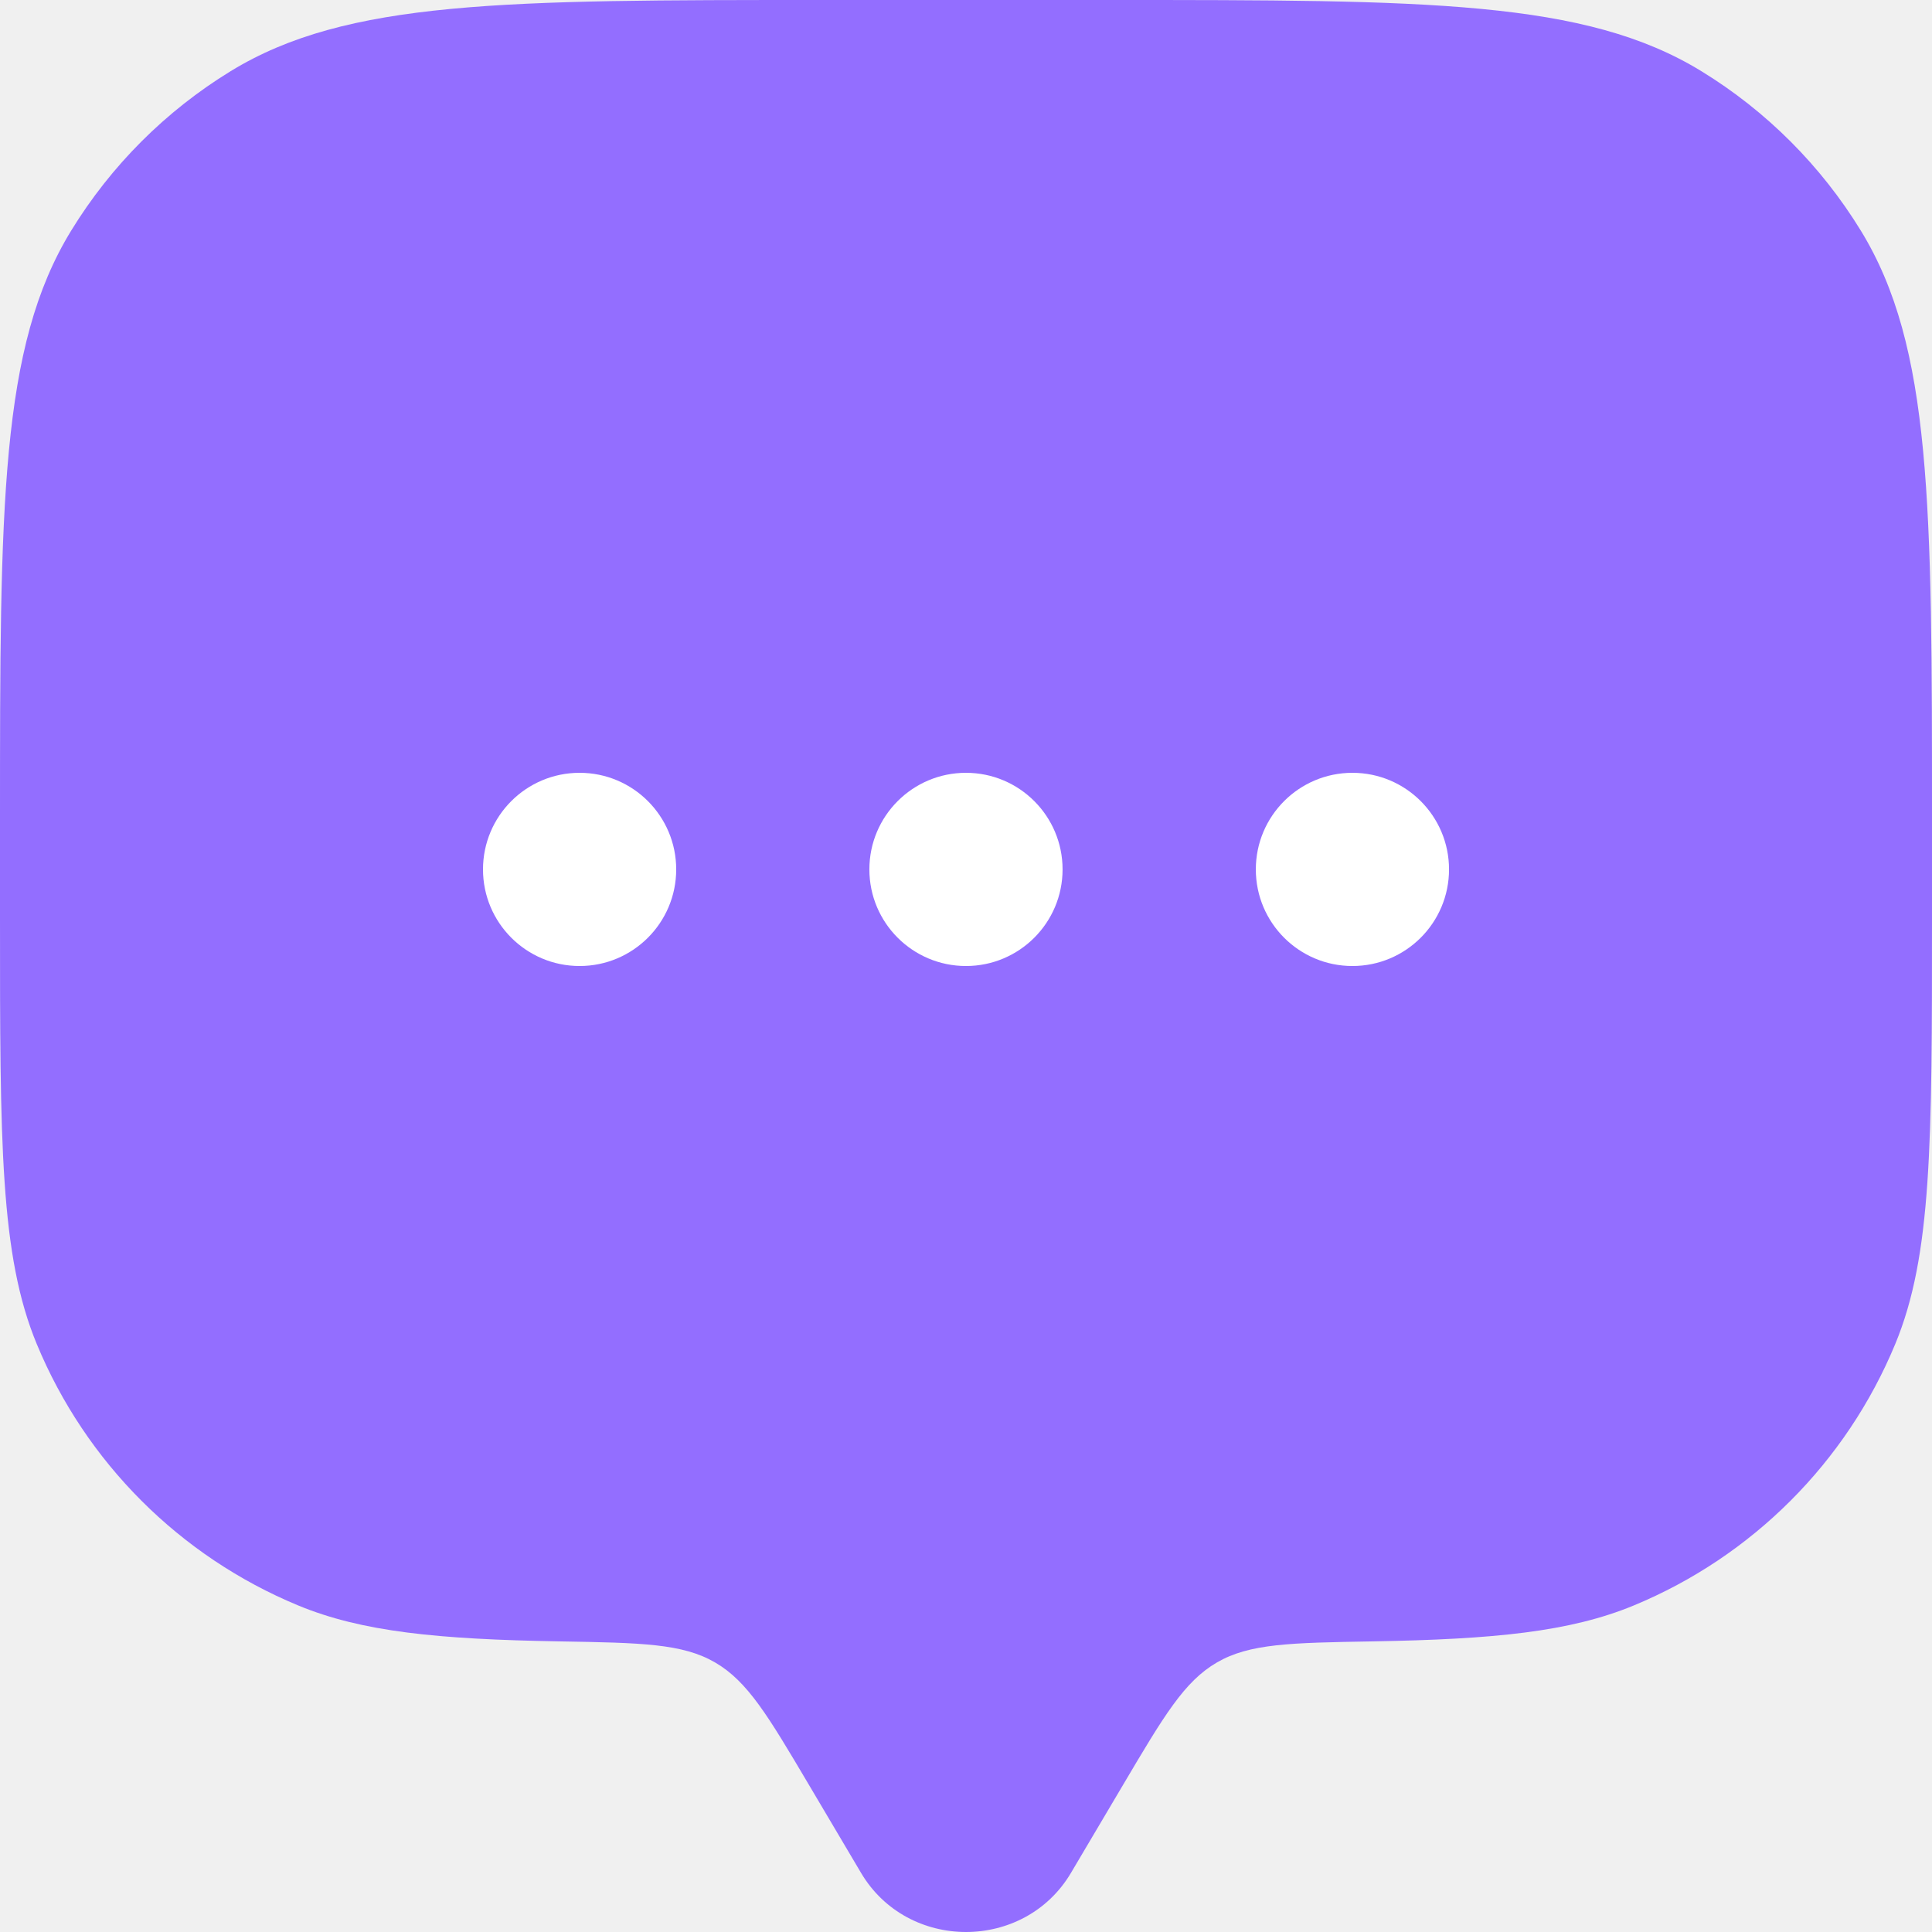
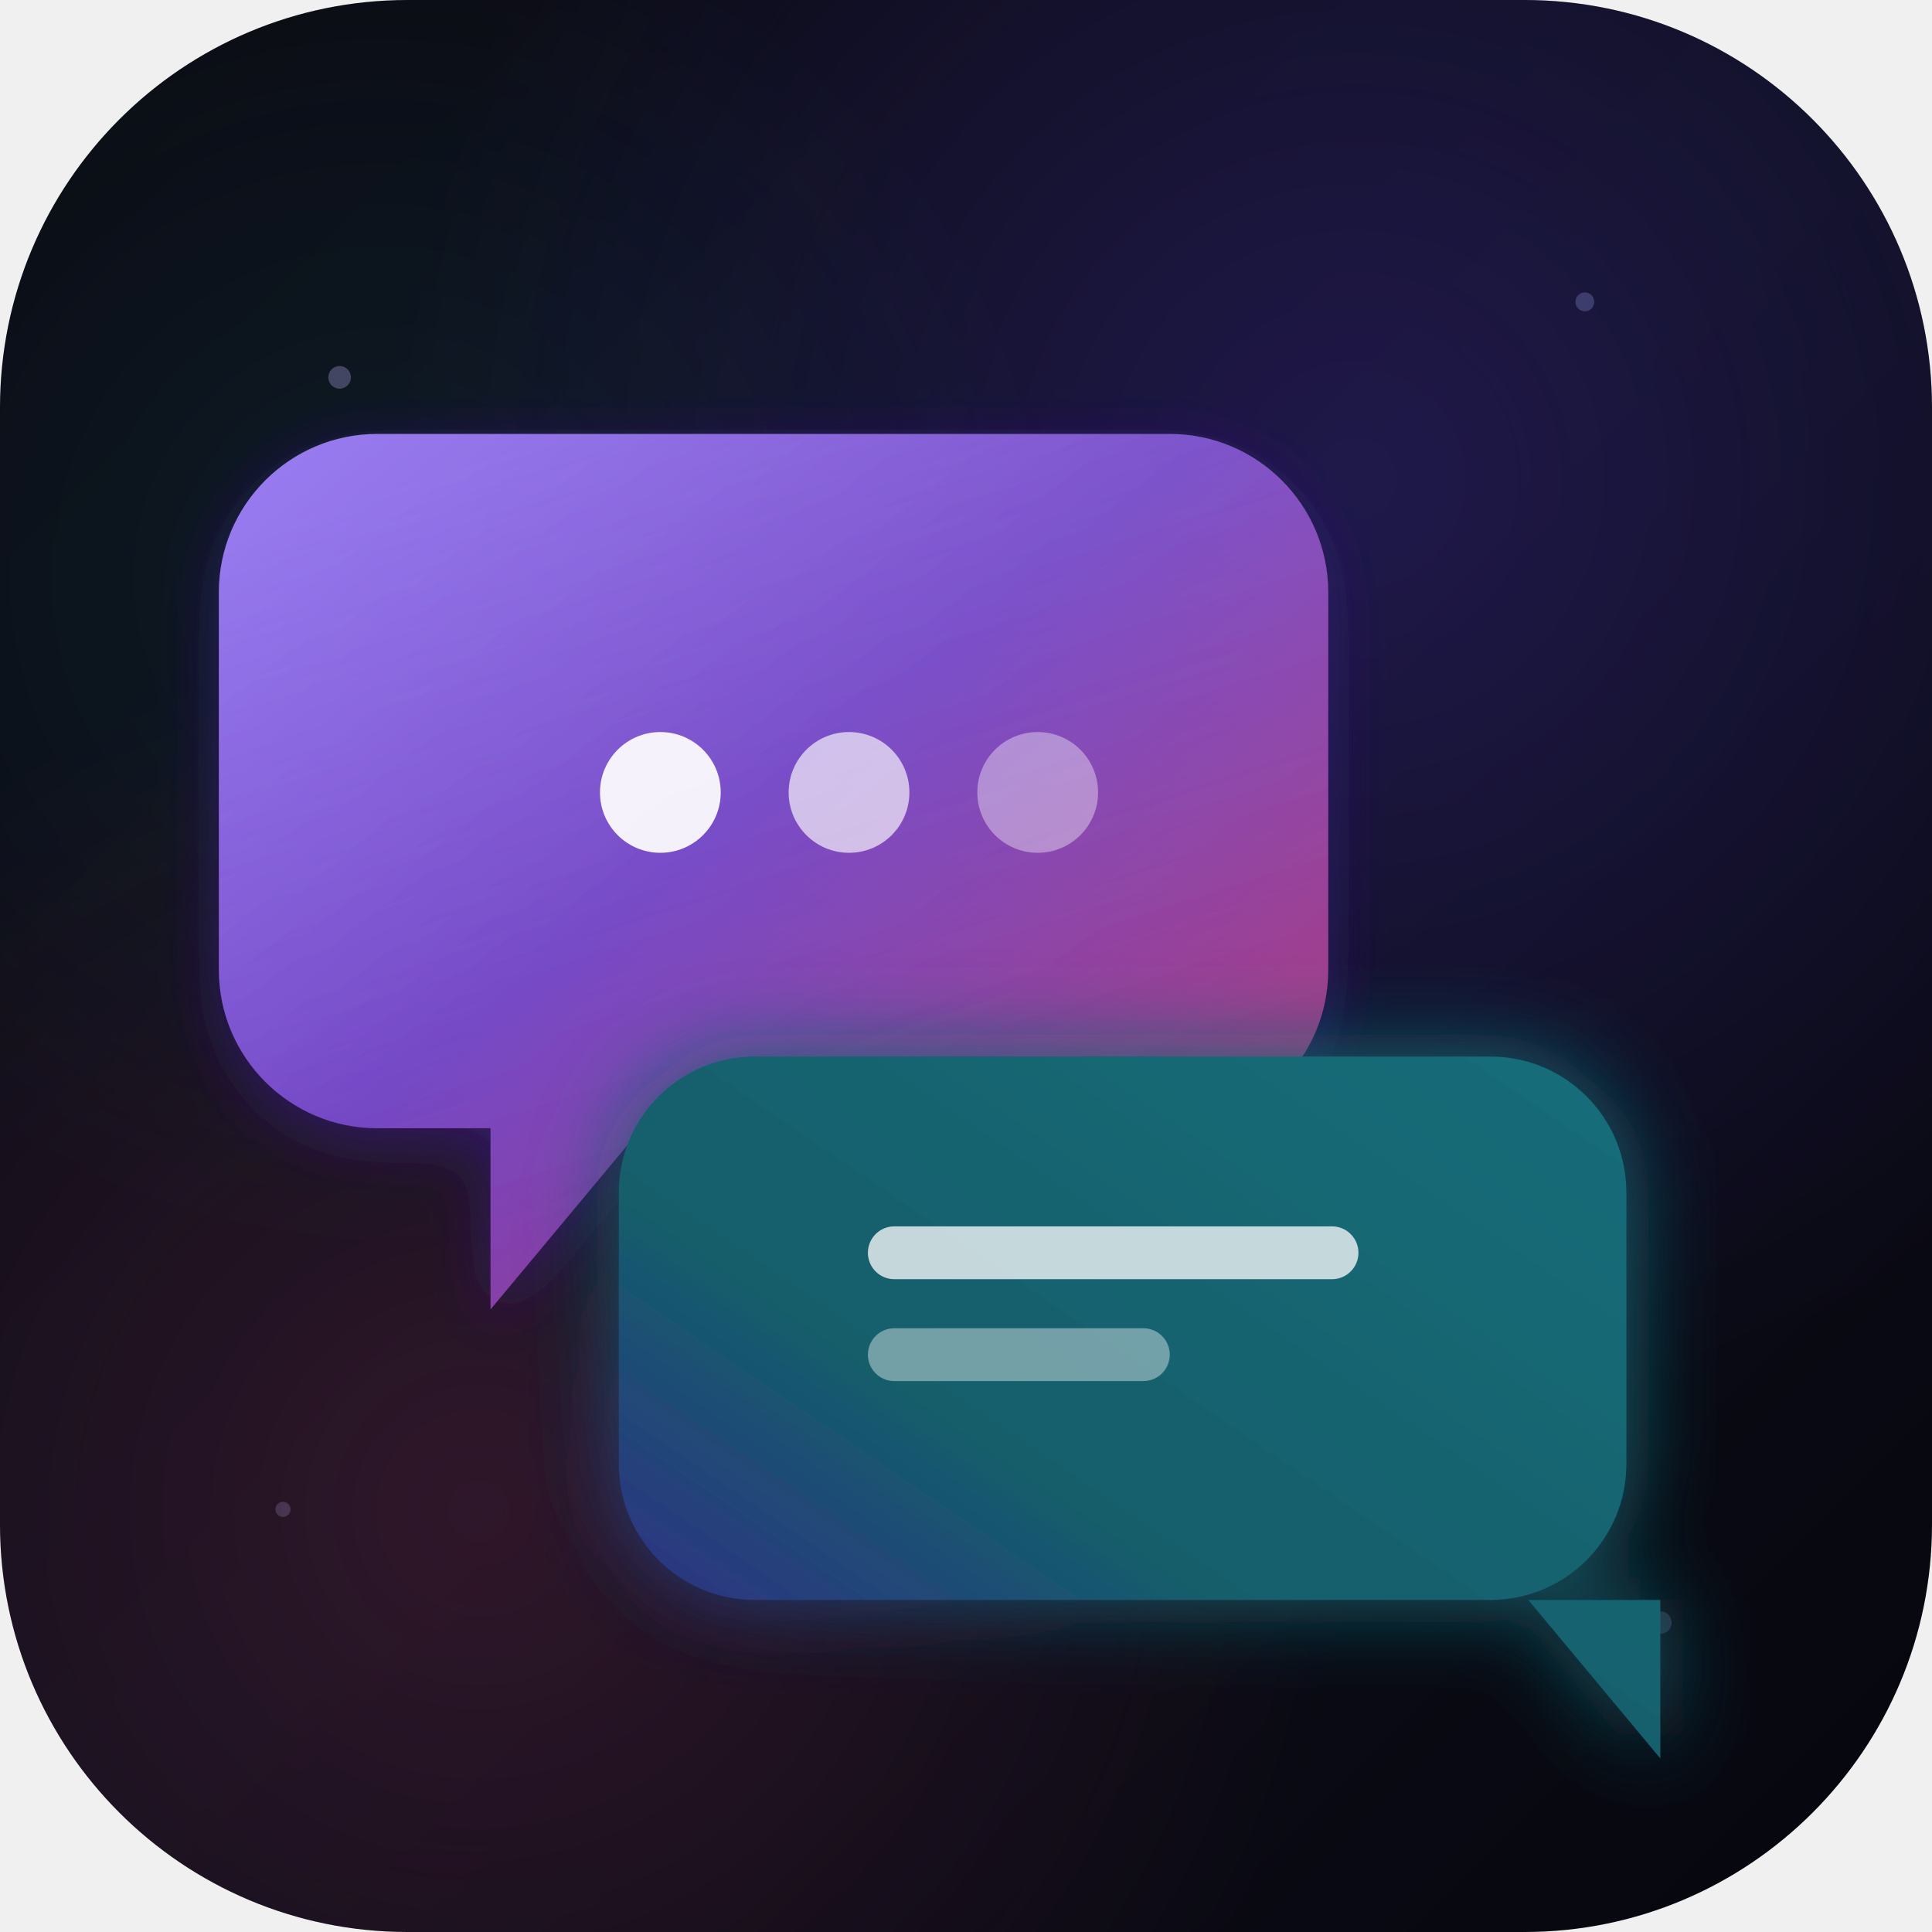
- <svg xmlns="http://www.w3.org/2000/svg" width="300" height="300" viewBox="0 0 300 300" fill="none">
-   <path d="M174.433 277.078L166.301 290.817C159.053 303.061 140.948 303.061 133.7 290.817L125.568 277.078C119.261 266.422 116.108 261.096 111.042 258.148C105.977 255.202 99.599 255.092 86.844 254.873C68.014 254.548 56.204 253.394 46.299 249.292C27.922 241.679 13.321 227.08 5.709 208.702C-4.47037e-07 194.92 0 177.446 0 142.501V127.5C0 78.399 -8.94073e-07 53.848 11.052 35.813C17.236 25.721 25.721 17.236 35.813 11.052C53.848 -8.94073e-07 78.399 0 127.5 0H172.501C221.602 0 246.152 -8.94073e-07 264.188 11.052C274.281 17.236 282.765 25.721 288.949 35.813C300.001 53.848 300.001 78.399 300.001 127.5V142.501C300.001 177.446 300.001 194.92 294.292 208.702C286.68 227.08 272.08 241.679 253.702 249.292C243.797 253.394 231.988 254.548 213.157 254.873C200.401 255.092 194.024 255.202 188.959 258.148C183.893 261.094 180.739 266.422 174.433 277.078Z" fill="#936EFF" />
-   <path d="M225.004 135.002C225.004 143.287 218.288 150.002 210.004 150.002C201.719 150.002 195.004 143.287 195.004 135.002C195.004 126.717 201.719 120.002 210.004 120.002C218.288 120.002 225.004 126.717 225.004 135.002Z" fill="white" />
-   <path d="M164.996 135.002C164.996 143.287 158.281 150.002 149.996 150.002C141.712 150.002 134.996 143.287 134.996 135.002C134.996 126.717 141.712 120.002 149.996 120.002C158.281 120.002 164.996 126.717 164.996 135.002Z" fill="white" />
-   <path d="M105 135.002C105 143.287 98.284 150.002 90 150.002C81.716 150.002 75 143.287 75 135.002C75 126.717 81.716 120.002 90 120.002C98.284 120.002 105 126.717 105 135.002Z" fill="white" />
+ <svg xmlns="http://www.w3.org/2000/svg" viewBox="0 0 512 512">
+   <defs>
+     <linearGradient id="f_bg" x1="0%" y1="0%" x2="100%" y2="100%">
+       <stop offset="0%" stop-color="#0a0a12" />
+       <stop offset="50%" stop-color="#0d0f1a" />
+       <stop offset="100%" stop-color="#06060e" />
+     </linearGradient>
+     <radialGradient id="f_gv" cx="70%" cy="25%" r="50%">
+       <stop offset="0%" stop-color="#4a2fbd" stop-opacity="0.3" />
+       <stop offset="100%" stop-color="#4a2fbd" stop-opacity="0" />
+     </radialGradient>
+     <radialGradient id="f_gr" cx="25%" cy="78%" r="45%">
+       <stop offset="0%" stop-color="#b8366a" stop-opacity="0.2" />
+       <stop offset="100%" stop-color="#b8366a" stop-opacity="0" />
+     </radialGradient>
+     <radialGradient id="f_gt" cx="20%" cy="30%" r="35%">
+       <stop offset="0%" stop-color="#1a6e7a" stop-opacity="0.15" />
+       <stop offset="100%" stop-color="#1a6e7a" stop-opacity="0" />
+     </radialGradient>
+     <linearGradient id="f_bub" x1="0%" y1="0%" x2="100%" y2="100%">
+       <stop offset="0%" stop-color="#8b6cef" />
+       <stop offset="45%" stop-color="#6c3cbf" />
+       <stop offset="100%" stop-color="#b8366a" />
+     </linearGradient>
+     <linearGradient id="f_bub2" x1="100%" y1="0%" x2="0%" y2="100%">
+       <stop offset="0%" stop-color="#1a6e7a" />
+       <stop offset="60%" stop-color="#135e6b" />
+       <stop offset="100%" stop-color="#3b1f8e" />
+     </linearGradient>
+     <linearGradient id="f_shine" x1="30%" y1="0%" x2="70%" y2="100%">
+       <stop offset="0%" stop-color="#c4b5fd" stop-opacity="0.25" />
+       <stop offset="100%" stop-color="#c4b5fd" stop-opacity="0" />
+     </linearGradient>
+     <filter id="f_sh">
+       <feDropShadow dx="0" dy="4" stdDeviation="8" flood-color="#3b1f8e" flood-opacity="0.6" />
+     </filter>
+     <filter id="f_gl" x="-40%" y="-40%" width="180%" height="180%">
+       <feGaussianBlur stdDeviation="12" result="b" />
+       <feComposite in="SourceGraphic" in2="b" operator="over" />
+     </filter>
+   </defs>
+   <rect width="512" height="512" rx="108" fill="url(#f_bg)" />
+   <rect width="512" height="512" rx="108" fill="url(#f_gv)" />
+   <rect width="512" height="512" rx="108" fill="url(#f_gr)" />
+   <rect width="512" height="512" rx="108" fill="url(#f_gt)" />
+   <circle cx="90" cy="100" r="3" fill="#c4b5fd" opacity="0.3" />
+   <circle cx="420" cy="80" r="2.5" fill="#a5b4fc" opacity="0.25" />
+   <circle cx="440" cy="430" r="3" fill="#93c5fd" opacity="0.2" />
+   <circle cx="75" cy="400" r="2" fill="#c4b5fd" opacity="0.2" />
+   <g filter="url(#f_sh)">
+     <path d="       M100,115       h210       a42,42 0 0 1 42,42       v100       a42,42 0 0 1 -42,42       h-140       l-40,48       v-48       h-30       a42,42 0 0 1 -42,-42       v-100       a42,42 0 0 1 42,-42       z     " fill="url(#f_bub)" />
+     <path d="       M100,115       h210       a42,42 0 0 1 42,42       v100       a42,42 0 0 1 -42,42       h-140       l-40,48       v-48       h-30       a42,42 0 0 1 -42,-42       v-100       a42,42 0 0 1 42,-42       z     " fill="url(#f_shine)" />
+   </g>
+   <circle cx="175" cy="210" r="16" fill="#ffffff" opacity="0.92" />
+   <circle cx="225" cy="210" r="16" fill="#ffffff" opacity="0.65" />
+   <circle cx="275" cy="210" r="16" fill="#ffffff" opacity="0.38" />
+   <g filter="url(#f_gl)">
+     <path d="       M200,280       h195       a36,36 0 0 1 36,36       v72       a36,36 0 0 1 -36,36       h10       l35,42       v-42       h-10       a0,0 0 0 1 0,0       h-230       a36,36 0 0 1 -36,-36       v-72       a36,36 0 0 1 36,-36       z     " fill="url(#f_bub2)" />
+   </g>
+   <rect x="230" y="325" width="130" height="14" rx="7" fill="#ffffff" opacity="0.75" />
+   <rect x="230" y="352" width="80" height="14" rx="7" fill="#ffffff" opacity="0.4" />
</svg>
